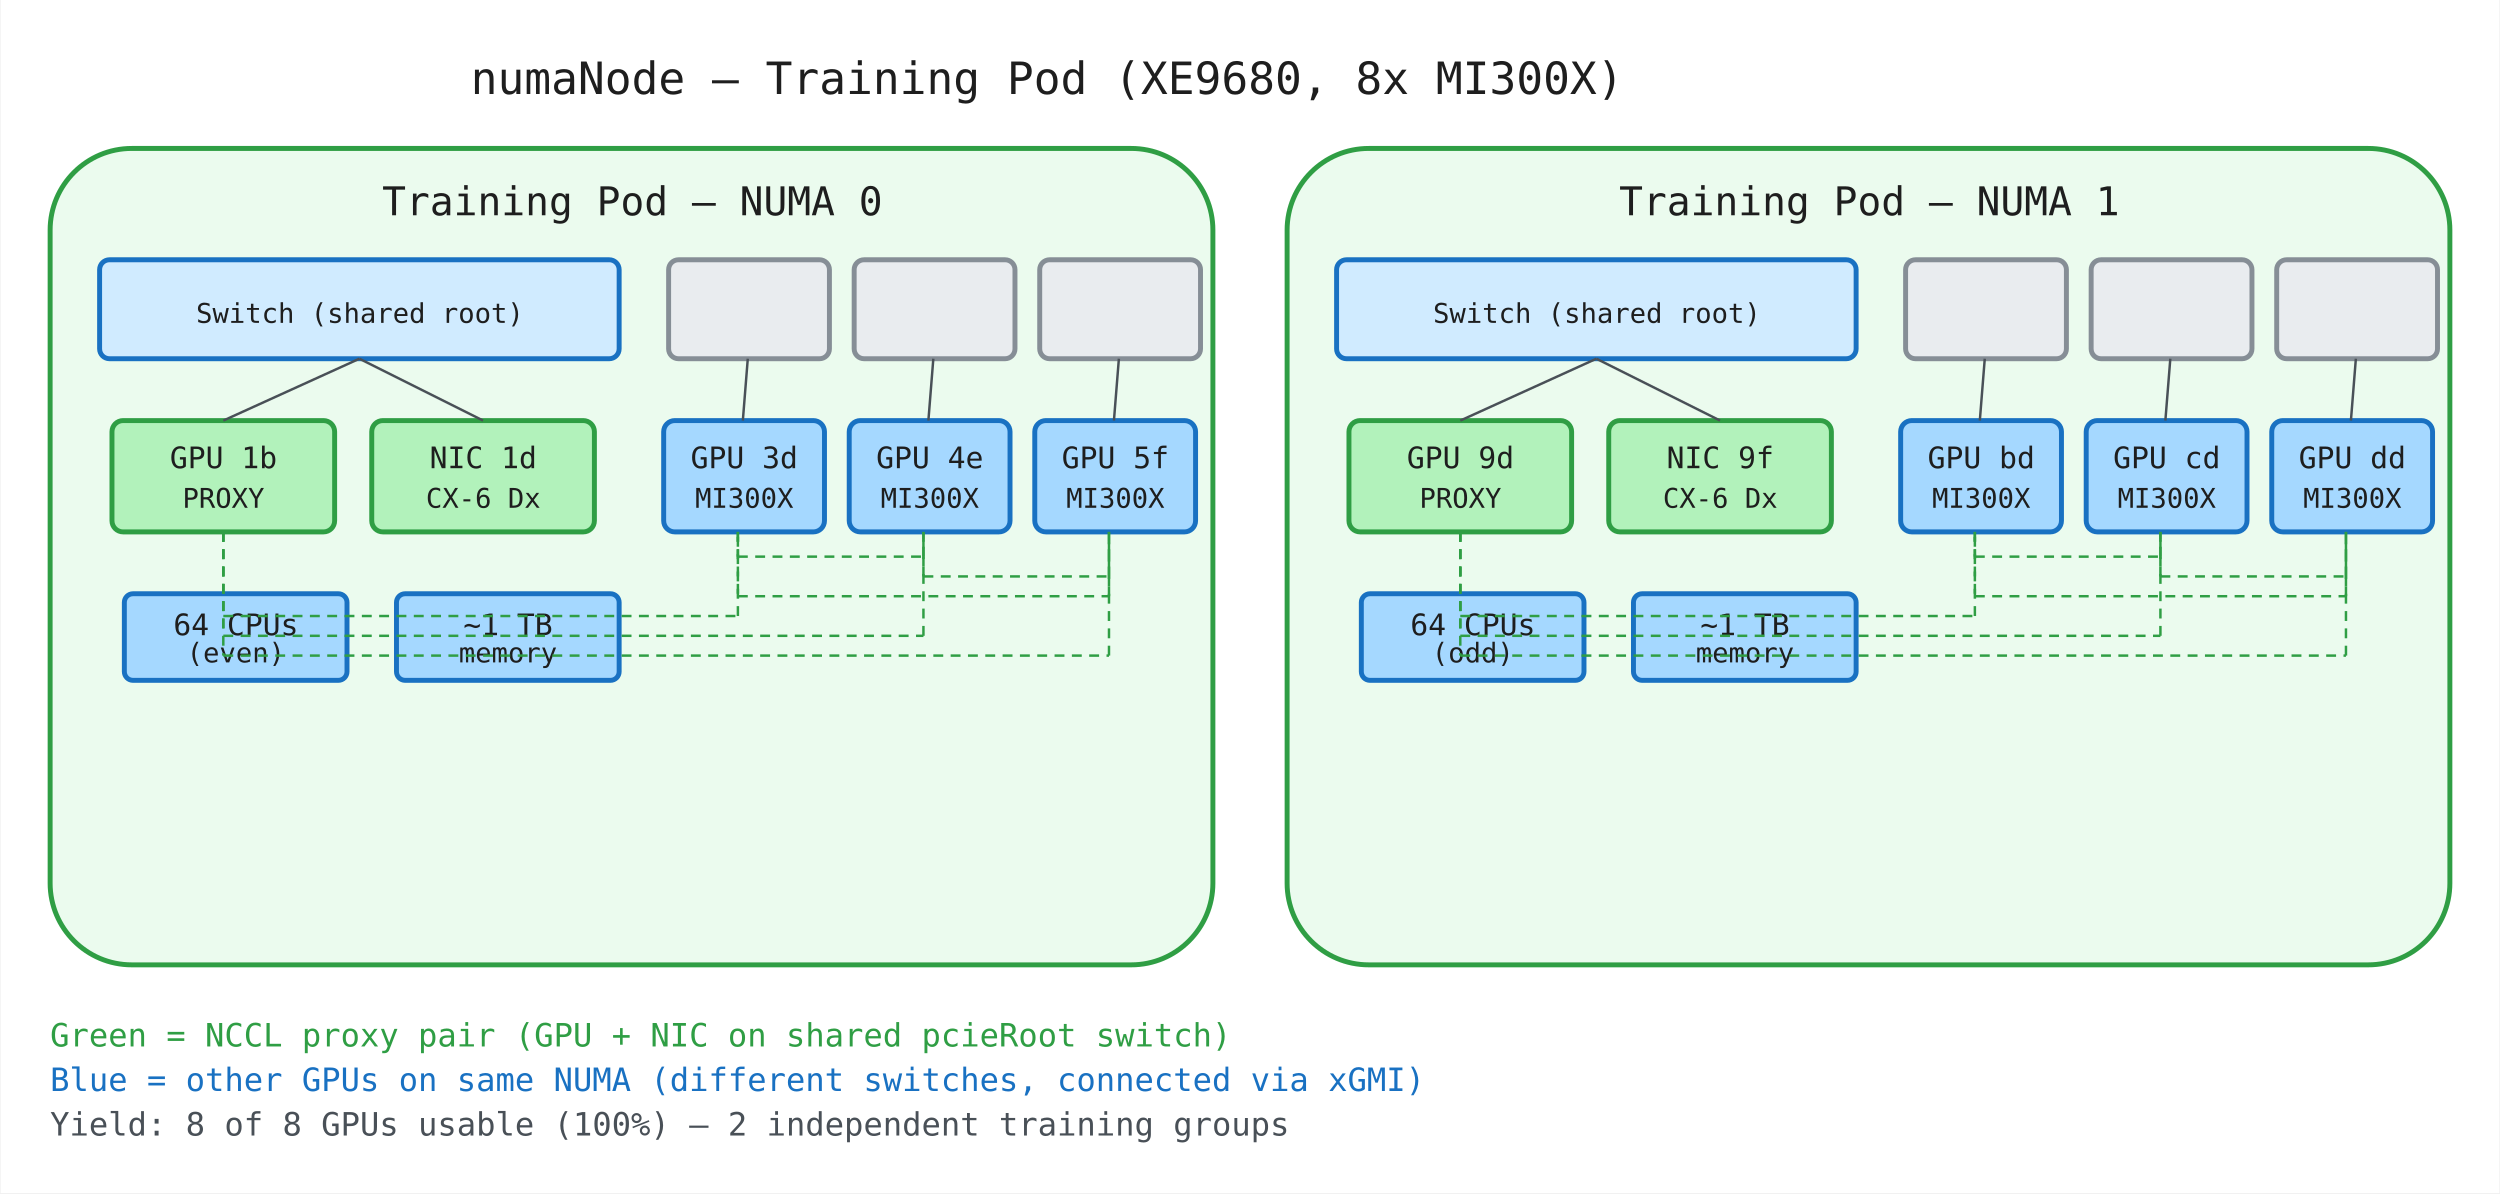
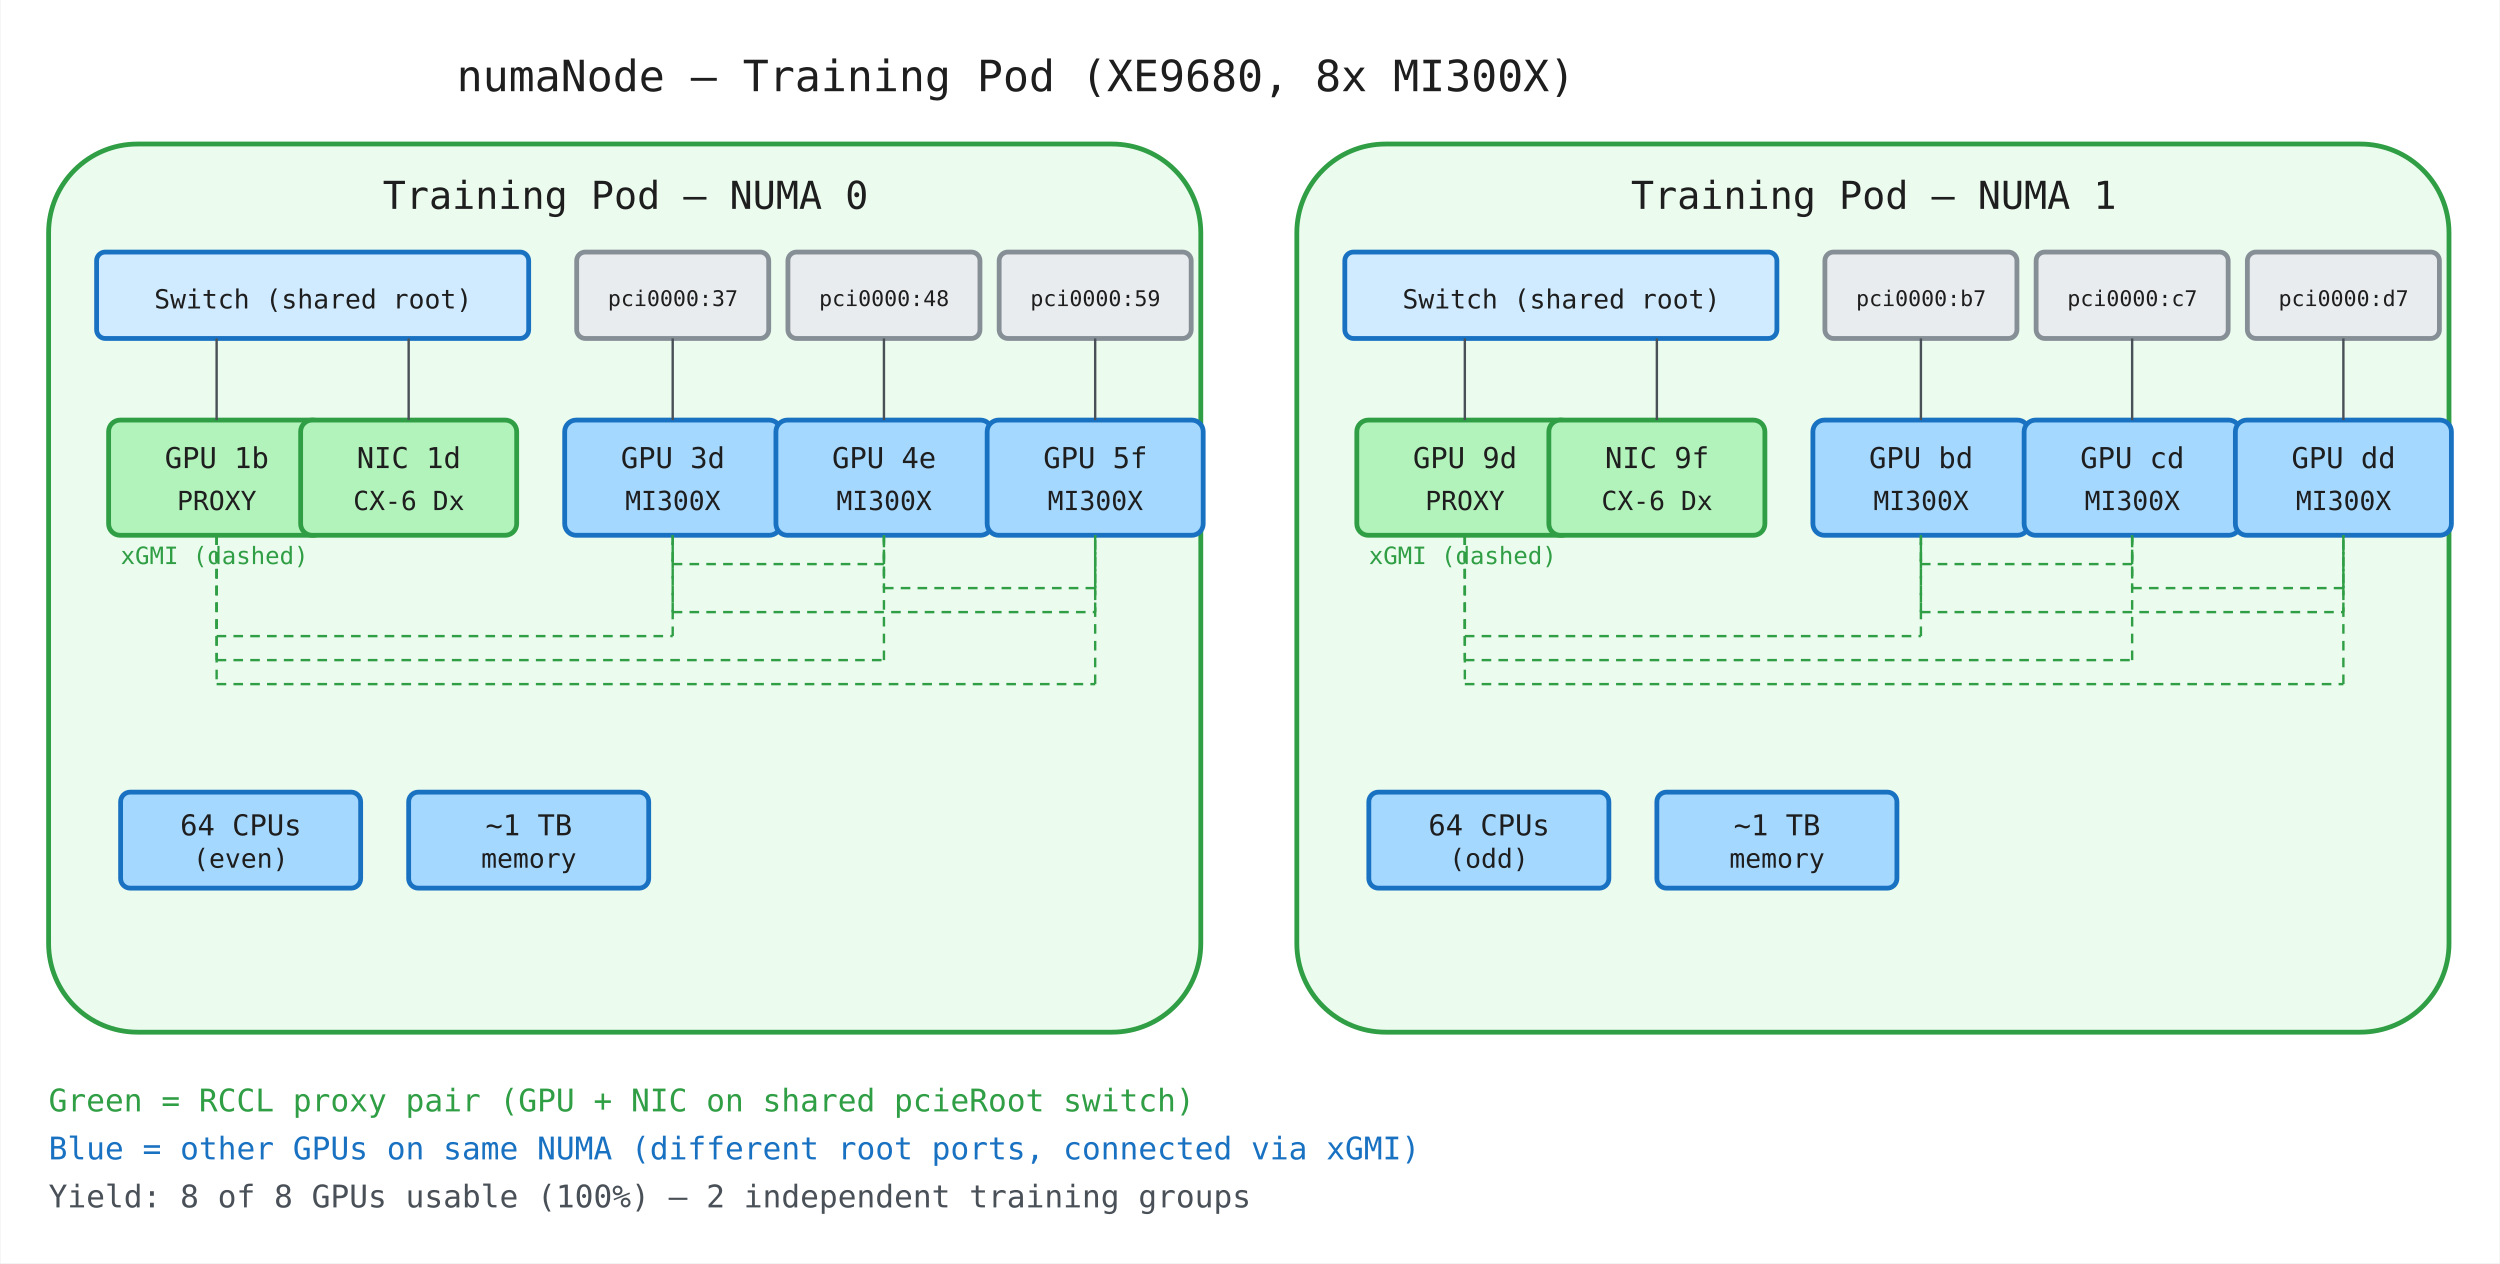
- <svg xmlns="http://www.w3.org/2000/svg" version="1.1" viewBox="10 -20 1010 482.25" width="1010" height="482">
+ <svg xmlns="http://www.w3.org/2000/svg" version="1.1" viewBox="10 -20 1041 526.25" width="1041" height="526">
  <defs>
    <marker id="arrowhead" markerWidth="10" markerHeight="7" refX="10" refY="3.5" orient="auto">
      <polygon points="0 0, 10 3.5, 0 7" fill="#1e1e1e" />
    </marker>
  </defs>
-   <rect x="10" y="-20" width="1010" height="482.25" fill="#ffffff" />
+   <rect x="10" y="-20" width="1041" height="526.25" fill="#ffffff" />
  <g opacity="1.0">
    <text x="200" y="18.0" font-size="18" font-family="Cascadia, monospace" fill="#1e1e1e" text-anchor="start">numaNode — Training Pod (XE9680, 8x MI300X)</text>
  </g>
-   <rect x="30" y="40" width="470" height="330" fill="#ebfbee" stroke="#2f9e44" stroke-width="2" opacity="1.0" rx="33.0" ry="33.0" />
-   <g opacity="1.0">
-     <text x="164.2" y="67.0" font-size="16" font-family="Cascadia, monospace" fill="#1e1e1e" text-anchor="start">Training Pod — NUMA 0</text>
-   </g>
-   <rect x="50" y="85" width="210" height="40" fill="#d0ebff" stroke="#1971c2" stroke-width="2" opacity="1.0" rx="4.0" ry="4.0" />
-   <g opacity="1.0">
-     <text x="89.0" y="110.5" font-size="11" font-family="Cascadia, monospace" fill="#1e1e1e" text-anchor="start">Switch (shared root)</text>
-   </g>
-   <rect x="55" y="150" width="90" height="45" fill="#b2f2bb" stroke="#2f9e44" stroke-width="2" opacity="1.0" rx="4.5" ry="4.5" />
-   <g opacity="1.0">
-     <text x="78.4" y="169.25" font-size="12" font-family="Cascadia, monospace" fill="#1e1e1e" text-anchor="start">GPU 1b</text>
-   </g>
-   <g opacity="1.0">
-     <text x="83.5" y="185.25" font-size="11" font-family="Cascadia, monospace" fill="#1e1e1e" text-anchor="start">PROXY</text>
-   </g>
-   <rect x="160" y="150" width="90" height="45" fill="#b2f2bb" stroke="#2f9e44" stroke-width="2" opacity="1.0" rx="4.5" ry="4.5" />
-   <g opacity="1.0">
-     <text x="183.4" y="169.25" font-size="12" font-family="Cascadia, monospace" fill="#1e1e1e" text-anchor="start">NIC 1d</text>
-   </g>
-   <g opacity="1.0">
-     <text x="181.9" y="185.25" font-size="11" font-family="Cascadia, monospace" fill="#1e1e1e" text-anchor="start">CX-6 Dx</text>
-   </g>
-   <path d="M155,125 L100,150" fill="none" stroke="#495057" stroke-width="1" opacity="1.0" />
-   <path d="M155,125 L205,150" fill="none" stroke="#495057" stroke-width="1" opacity="1.0" />
-   <rect x="280" y="85" width="65" height="40" fill="#e9ecef" stroke="#868e96" stroke-width="2" opacity="1.0" rx="4.0" ry="4.0" />
-   <rect x="278" y="150" width="65" height="45" fill="#a5d8ff" stroke="#1971c2" stroke-width="2" opacity="1.0" rx="4.5" ry="4.5" />
-   <g opacity="1.0">
-     <text x="288.9" y="169.25" font-size="12" font-family="Cascadia, monospace" fill="#1e1e1e" text-anchor="start">GPU 3d</text>
-   </g>
-   <g opacity="1.0">
-     <text x="290.7" y="185.25" font-size="11" font-family="Cascadia, monospace" fill="#1e1e1e" text-anchor="start">MI300X</text>
-   </g>
-   <path d="M312,125 L310,150" fill="none" stroke="#495057" stroke-width="1" opacity="1.0" />
-   <rect x="355" y="85" width="65" height="40" fill="#e9ecef" stroke="#868e96" stroke-width="2" opacity="1.0" rx="4.0" ry="4.0" />
-   <rect x="353" y="150" width="65" height="45" fill="#a5d8ff" stroke="#1971c2" stroke-width="2" opacity="1.0" rx="4.5" ry="4.5" />
-   <g opacity="1.0">
-     <text x="363.9" y="169.25" font-size="12" font-family="Cascadia, monospace" fill="#1e1e1e" text-anchor="start">GPU 4e</text>
-   </g>
-   <g opacity="1.0">
-     <text x="365.7" y="185.25" font-size="11" font-family="Cascadia, monospace" fill="#1e1e1e" text-anchor="start">MI300X</text>
-   </g>
-   <path d="M387,125 L385,150" fill="none" stroke="#495057" stroke-width="1" opacity="1.0" />
-   <rect x="430" y="85" width="65" height="40" fill="#e9ecef" stroke="#868e96" stroke-width="2" opacity="1.0" rx="4.0" ry="4.0" />
-   <rect x="428" y="150" width="65" height="45" fill="#a5d8ff" stroke="#1971c2" stroke-width="2" opacity="1.0" rx="4.5" ry="4.5" />
-   <g opacity="1.0">
-     <text x="438.9" y="169.25" font-size="12" font-family="Cascadia, monospace" fill="#1e1e1e" text-anchor="start">GPU 5f</text>
-   </g>
-   <g opacity="1.0">
-     <text x="440.7" y="185.25" font-size="11" font-family="Cascadia, monospace" fill="#1e1e1e" text-anchor="start">MI300X</text>
-   </g>
-   <path d="M462,125 L460,150" fill="none" stroke="#495057" stroke-width="1" opacity="1.0" />
-   <rect x="60" y="220" width="90" height="35" fill="#a5d8ff" stroke="#1971c2" stroke-width="2" opacity="1.0" rx="3.5" ry="3.5" />
-   <g opacity="1.0">
-     <text x="79.8" y="236.75" font-size="12" font-family="Cascadia, monospace" fill="#1e1e1e" text-anchor="start">64 CPUs</text>
-   </g>
-   <g opacity="1.0">
-     <text x="85.2" y="247.75" font-size="11" font-family="Cascadia, monospace" fill="#1e1e1e" text-anchor="start">(even)</text>
-   </g>
-   <rect x="170" y="220" width="90" height="35" fill="#a5d8ff" stroke="#1971c2" stroke-width="2" opacity="1.0" rx="3.5" ry="3.5" />
-   <g opacity="1.0">
-     <text x="197.0" y="236.75" font-size="12" font-family="Cascadia, monospace" fill="#1e1e1e" text-anchor="start">~1 TB</text>
-   </g>
-   <g opacity="1.0">
-     <text x="195.2" y="247.75" font-size="11" font-family="Cascadia, monospace" fill="#1e1e1e" text-anchor="start">memory</text>
-   </g>
-   <rect x="530" y="40" width="470" height="330" fill="#ebfbee" stroke="#2f9e44" stroke-width="2" opacity="1.0" rx="33.0" ry="33.0" />
-   <g opacity="1.0">
-     <text x="664.2" y="67.0" font-size="16" font-family="Cascadia, monospace" fill="#1e1e1e" text-anchor="start">Training Pod — NUMA 1</text>
-   </g>
-   <rect x="550" y="85" width="210" height="40" fill="#d0ebff" stroke="#1971c2" stroke-width="2" opacity="1.0" rx="4.0" ry="4.0" />
-   <g opacity="1.0">
-     <text x="589.0" y="110.5" font-size="11" font-family="Cascadia, monospace" fill="#1e1e1e" text-anchor="start">Switch (shared root)</text>
-   </g>
-   <rect x="555" y="150" width="90" height="45" fill="#b2f2bb" stroke="#2f9e44" stroke-width="2" opacity="1.0" rx="4.5" ry="4.5" />
-   <g opacity="1.0">
-     <text x="578.4" y="169.25" font-size="12" font-family="Cascadia, monospace" fill="#1e1e1e" text-anchor="start">GPU 9d</text>
-   </g>
-   <g opacity="1.0">
-     <text x="583.5" y="185.25" font-size="11" font-family="Cascadia, monospace" fill="#1e1e1e" text-anchor="start">PROXY</text>
-   </g>
-   <rect x="660" y="150" width="90" height="45" fill="#b2f2bb" stroke="#2f9e44" stroke-width="2" opacity="1.0" rx="4.5" ry="4.5" />
-   <g opacity="1.0">
-     <text x="683.4" y="169.25" font-size="12" font-family="Cascadia, monospace" fill="#1e1e1e" text-anchor="start">NIC 9f</text>
-   </g>
-   <g opacity="1.0">
-     <text x="681.9" y="185.25" font-size="11" font-family="Cascadia, monospace" fill="#1e1e1e" text-anchor="start">CX-6 Dx</text>
-   </g>
-   <path d="M655,125 L600,150" fill="none" stroke="#495057" stroke-width="1" opacity="1.0" />
-   <path d="M655,125 L705,150" fill="none" stroke="#495057" stroke-width="1" opacity="1.0" />
-   <rect x="780" y="85" width="65" height="40" fill="#e9ecef" stroke="#868e96" stroke-width="2" opacity="1.0" rx="4.0" ry="4.0" />
-   <rect x="778" y="150" width="65" height="45" fill="#a5d8ff" stroke="#1971c2" stroke-width="2" opacity="1.0" rx="4.5" ry="4.5" />
-   <g opacity="1.0">
-     <text x="788.9" y="169.25" font-size="12" font-family="Cascadia, monospace" fill="#1e1e1e" text-anchor="start">GPU bd</text>
-   </g>
-   <g opacity="1.0">
-     <text x="790.7" y="185.25" font-size="11" font-family="Cascadia, monospace" fill="#1e1e1e" text-anchor="start">MI300X</text>
-   </g>
-   <path d="M812,125 L810,150" fill="none" stroke="#495057" stroke-width="1" opacity="1.0" />
-   <rect x="855" y="85" width="65" height="40" fill="#e9ecef" stroke="#868e96" stroke-width="2" opacity="1.0" rx="4.0" ry="4.0" />
-   <rect x="853" y="150" width="65" height="45" fill="#a5d8ff" stroke="#1971c2" stroke-width="2" opacity="1.0" rx="4.5" ry="4.5" />
-   <g opacity="1.0">
-     <text x="863.9" y="169.25" font-size="12" font-family="Cascadia, monospace" fill="#1e1e1e" text-anchor="start">GPU cd</text>
-   </g>
-   <g opacity="1.0">
-     <text x="865.7" y="185.25" font-size="11" font-family="Cascadia, monospace" fill="#1e1e1e" text-anchor="start">MI300X</text>
-   </g>
-   <path d="M887,125 L885,150" fill="none" stroke="#495057" stroke-width="1" opacity="1.0" />
-   <rect x="930" y="85" width="65" height="40" fill="#e9ecef" stroke="#868e96" stroke-width="2" opacity="1.0" rx="4.0" ry="4.0" />
-   <rect x="928" y="150" width="65" height="45" fill="#a5d8ff" stroke="#1971c2" stroke-width="2" opacity="1.0" rx="4.5" ry="4.5" />
-   <g opacity="1.0">
-     <text x="938.9" y="169.25" font-size="12" font-family="Cascadia, monospace" fill="#1e1e1e" text-anchor="start">GPU dd</text>
-   </g>
-   <g opacity="1.0">
-     <text x="940.7" y="185.25" font-size="11" font-family="Cascadia, monospace" fill="#1e1e1e" text-anchor="start">MI300X</text>
-   </g>
-   <path d="M962,125 L960,150" fill="none" stroke="#495057" stroke-width="1" opacity="1.0" />
-   <rect x="560" y="220" width="90" height="35" fill="#a5d8ff" stroke="#1971c2" stroke-width="2" opacity="1.0" rx="3.5" ry="3.5" />
-   <g opacity="1.0">
-     <text x="579.8" y="236.75" font-size="12" font-family="Cascadia, monospace" fill="#1e1e1e" text-anchor="start">64 CPUs</text>
-   </g>
-   <g opacity="1.0">
-     <text x="588.5" y="247.75" font-size="11" font-family="Cascadia, monospace" fill="#1e1e1e" text-anchor="start">(odd)</text>
-   </g>
-   <rect x="670" y="220" width="90" height="35" fill="#a5d8ff" stroke="#1971c2" stroke-width="2" opacity="1.0" rx="3.5" ry="3.5" />
-   <g opacity="1.0">
-     <text x="697.0" y="236.75" font-size="12" font-family="Cascadia, monospace" fill="#1e1e1e" text-anchor="start">~1 TB</text>
-   </g>
-   <g opacity="1.0">
-     <text x="695.2" y="247.75" font-size="11" font-family="Cascadia, monospace" fill="#1e1e1e" text-anchor="start">memory</text>
-   </g>
-   <g opacity="1.0">
-     <text x="30" y="403.0" font-size="13" font-family="Cascadia, monospace" fill="#2f9e44" text-anchor="start">Green = NCCL proxy pair (GPU + NIC on shared pcieRoot switch)</text>
-   </g>
-   <g opacity="1.0">
-     <text x="30" y="421.0" font-size="13" font-family="Cascadia, monospace" fill="#1971c2" text-anchor="start">Blue = other GPUs on same NUMA (different switches, connected via xGMI)</text>
-   </g>
-   <g opacity="1.0">
-     <text x="30" y="439.0" font-size="13" font-family="Cascadia, monospace" fill="#495057" text-anchor="start">Yield: 8 of 8 GPUs usable (100%) — 2 independent training groups</text>
-   </g>
-   <path d="M308,195 L308,205" fill="none" stroke="#2f9e44" stroke-width="1" opacity="1.0" stroke-dasharray="4,3" />
-   <path d="M308,205 L383,205" fill="none" stroke="#2f9e44" stroke-width="1" opacity="1.0" stroke-dasharray="4,3" />
-   <path d="M383,205 L383,195" fill="none" stroke="#2f9e44" stroke-width="1" opacity="1.0" stroke-dasharray="4,3" />
-   <path d="M383,195 L383,213" fill="none" stroke="#2f9e44" stroke-width="1" opacity="1.0" stroke-dasharray="4,3" />
-   <path d="M383,213 L458,213" fill="none" stroke="#2f9e44" stroke-width="1" opacity="1.0" stroke-dasharray="4,3" />
-   <path d="M458,213 L458,195" fill="none" stroke="#2f9e44" stroke-width="1" opacity="1.0" stroke-dasharray="4,3" />
-   <path d="M308,195 L308,221" fill="none" stroke="#2f9e44" stroke-width="1" opacity="1.0" stroke-dasharray="4,3" />
-   <path d="M308,221 L458,221" fill="none" stroke="#2f9e44" stroke-width="1" opacity="1.0" stroke-dasharray="4,3" />
-   <path d="M458,221 L458,195" fill="none" stroke="#2f9e44" stroke-width="1" opacity="1.0" stroke-dasharray="4,3" />
-   <path d="M100,195 L100,229" fill="none" stroke="#2f9e44" stroke-width="1" opacity="1.0" stroke-dasharray="4,3" />
-   <path d="M100,229 L308,229" fill="none" stroke="#2f9e44" stroke-width="1" opacity="1.0" stroke-dasharray="4,3" />
-   <path d="M308,229 L308,195" fill="none" stroke="#2f9e44" stroke-width="1" opacity="1.0" stroke-dasharray="4,3" />
-   <path d="M100,195 L100,237" fill="none" stroke="#2f9e44" stroke-width="1" opacity="1.0" stroke-dasharray="4,3" />
-   <path d="M100,237 L383,237" fill="none" stroke="#2f9e44" stroke-width="1" opacity="1.0" stroke-dasharray="4,3" />
-   <path d="M383,237 L383,195" fill="none" stroke="#2f9e44" stroke-width="1" opacity="1.0" stroke-dasharray="4,3" />
-   <path d="M100,195 L100,245" fill="none" stroke="#2f9e44" stroke-width="1" opacity="1.0" stroke-dasharray="4,3" />
-   <path d="M100,245 L458,245" fill="none" stroke="#2f9e44" stroke-width="1" opacity="1.0" stroke-dasharray="4,3" />
-   <path d="M458,245 L458,195" fill="none" stroke="#2f9e44" stroke-width="1" opacity="1.0" stroke-dasharray="4,3" />
-   <path d="M808,195 L808,205" fill="none" stroke="#2f9e44" stroke-width="1" opacity="1.0" stroke-dasharray="4,3" />
-   <path d="M808,205 L883,205" fill="none" stroke="#2f9e44" stroke-width="1" opacity="1.0" stroke-dasharray="4,3" />
-   <path d="M883,205 L883,195" fill="none" stroke="#2f9e44" stroke-width="1" opacity="1.0" stroke-dasharray="4,3" />
-   <path d="M883,195 L883,213" fill="none" stroke="#2f9e44" stroke-width="1" opacity="1.0" stroke-dasharray="4,3" />
-   <path d="M883,213 L958,213" fill="none" stroke="#2f9e44" stroke-width="1" opacity="1.0" stroke-dasharray="4,3" />
-   <path d="M958,213 L958,195" fill="none" stroke="#2f9e44" stroke-width="1" opacity="1.0" stroke-dasharray="4,3" />
-   <path d="M808,195 L808,221" fill="none" stroke="#2f9e44" stroke-width="1" opacity="1.0" stroke-dasharray="4,3" />
-   <path d="M808,221 L958,221" fill="none" stroke="#2f9e44" stroke-width="1" opacity="1.0" stroke-dasharray="4,3" />
-   <path d="M958,221 L958,195" fill="none" stroke="#2f9e44" stroke-width="1" opacity="1.0" stroke-dasharray="4,3" />
-   <path d="M600,195 L600,229" fill="none" stroke="#2f9e44" stroke-width="1" opacity="1.0" stroke-dasharray="4,3" />
-   <path d="M600,229 L808,229" fill="none" stroke="#2f9e44" stroke-width="1" opacity="1.0" stroke-dasharray="4,3" />
-   <path d="M808,229 L808,195" fill="none" stroke="#2f9e44" stroke-width="1" opacity="1.0" stroke-dasharray="4,3" />
-   <path d="M600,195 L600,237" fill="none" stroke="#2f9e44" stroke-width="1" opacity="1.0" stroke-dasharray="4,3" />
-   <path d="M600,237 L883,237" fill="none" stroke="#2f9e44" stroke-width="1" opacity="1.0" stroke-dasharray="4,3" />
-   <path d="M883,237 L883,195" fill="none" stroke="#2f9e44" stroke-width="1" opacity="1.0" stroke-dasharray="4,3" />
-   <path d="M600,195 L600,245" fill="none" stroke="#2f9e44" stroke-width="1" opacity="1.0" stroke-dasharray="4,3" />
-   <path d="M600,245 L958,245" fill="none" stroke="#2f9e44" stroke-width="1" opacity="1.0" stroke-dasharray="4,3" />
-   <path d="M958,245 L958,195" fill="none" stroke="#2f9e44" stroke-width="1" opacity="1.0" stroke-dasharray="4,3" />
+   <rect x="30" y="40" width="480" height="370" fill="#ebfbee" stroke="#2f9e44" stroke-width="2" opacity="1.0" rx="37.0" ry="37.0" />
+   <g opacity="1.0">
+     <text x="169.2" y="67.0" font-size="16" font-family="Cascadia, monospace" fill="#1e1e1e" text-anchor="start">Training Pod — NUMA 0</text>
+   </g>
+   <rect x="50" y="85" width="180" height="36" fill="#d0ebff" stroke="#1971c2" stroke-width="2" opacity="1.0" rx="3.6" ry="3.6" />
+   <g opacity="1.0">
+     <text x="74.0" y="108.5" font-size="11" font-family="Cascadia, monospace" fill="#1e1e1e" text-anchor="start">Switch (shared root)</text>
+   </g>
+   <rect x="250" y="85" width="80" height="36" fill="#e9ecef" stroke="#868e96" stroke-width="2" opacity="1.0" rx="3.6" ry="3.6" />
+   <g opacity="1.0">
+     <text x="263.0" y="107.5" font-size="9" font-family="Cascadia, monospace" fill="#1e1e1e" text-anchor="start">pci0000:37</text>
+   </g>
+   <rect x="338" y="85" width="80" height="36" fill="#e9ecef" stroke="#868e96" stroke-width="2" opacity="1.0" rx="3.6" ry="3.6" />
+   <g opacity="1.0">
+     <text x="351.0" y="107.5" font-size="9" font-family="Cascadia, monospace" fill="#1e1e1e" text-anchor="start">pci0000:48</text>
+   </g>
+   <rect x="426" y="85" width="80" height="36" fill="#e9ecef" stroke="#868e96" stroke-width="2" opacity="1.0" rx="3.6" ry="3.6" />
+   <g opacity="1.0">
+     <text x="439.0" y="107.5" font-size="9" font-family="Cascadia, monospace" fill="#1e1e1e" text-anchor="start">pci0000:59</text>
+   </g>
+   <rect x="55" y="155" width="90" height="48" fill="#b2f2bb" stroke="#2f9e44" stroke-width="2" opacity="1.0" rx="4.8" ry="4.8" />
+   <g opacity="1.0">
+     <text x="78.4" y="175.0" font-size="12" font-family="Cascadia, monospace" fill="#1e1e1e" text-anchor="start">GPU 1b</text>
+   </g>
+   <g opacity="1.0">
+     <text x="83.5" y="192.5" font-size="11" font-family="Cascadia, monospace" fill="#1e1e1e" text-anchor="start">PROXY</text>
+   </g>
+   <path d="M100,121 L100,155" fill="none" stroke="#495057" stroke-width="1" opacity="1.0" />
+   <rect x="135" y="155" width="90" height="48" fill="#b2f2bb" stroke="#2f9e44" stroke-width="2" opacity="1.0" rx="4.8" ry="4.8" />
+   <g opacity="1.0">
+     <text x="158.4" y="175.0" font-size="12" font-family="Cascadia, monospace" fill="#1e1e1e" text-anchor="start">NIC 1d</text>
+   </g>
+   <g opacity="1.0">
+     <text x="156.9" y="192.5" font-size="11" font-family="Cascadia, monospace" fill="#1e1e1e" text-anchor="start">CX-6 Dx</text>
+   </g>
+   <path d="M180,121 L180,155" fill="none" stroke="#495057" stroke-width="1" opacity="1.0" />
+   <rect x="245" y="155" width="90" height="48" fill="#a5d8ff" stroke="#1971c2" stroke-width="2" opacity="1.0" rx="4.8" ry="4.8" />
+   <g opacity="1.0">
+     <text x="268.4" y="175.0" font-size="12" font-family="Cascadia, monospace" fill="#1e1e1e" text-anchor="start">GPU 3d</text>
+   </g>
+   <g opacity="1.0">
+     <text x="270.2" y="192.5" font-size="11" font-family="Cascadia, monospace" fill="#1e1e1e" text-anchor="start">MI300X</text>
+   </g>
+   <path d="M290,121 L290,155" fill="none" stroke="#495057" stroke-width="1" opacity="1.0" />
+   <rect x="333" y="155" width="90" height="48" fill="#a5d8ff" stroke="#1971c2" stroke-width="2" opacity="1.0" rx="4.8" ry="4.8" />
+   <g opacity="1.0">
+     <text x="356.4" y="175.0" font-size="12" font-family="Cascadia, monospace" fill="#1e1e1e" text-anchor="start">GPU 4e</text>
+   </g>
+   <g opacity="1.0">
+     <text x="358.2" y="192.5" font-size="11" font-family="Cascadia, monospace" fill="#1e1e1e" text-anchor="start">MI300X</text>
+   </g>
+   <path d="M378,121 L378,155" fill="none" stroke="#495057" stroke-width="1" opacity="1.0" />
+   <rect x="421" y="155" width="90" height="48" fill="#a5d8ff" stroke="#1971c2" stroke-width="2" opacity="1.0" rx="4.8" ry="4.8" />
+   <g opacity="1.0">
+     <text x="444.4" y="175.0" font-size="12" font-family="Cascadia, monospace" fill="#1e1e1e" text-anchor="start">GPU 5f</text>
+   </g>
+   <g opacity="1.0">
+     <text x="446.2" y="192.5" font-size="11" font-family="Cascadia, monospace" fill="#1e1e1e" text-anchor="start">MI300X</text>
+   </g>
+   <path d="M466,121 L466,155" fill="none" stroke="#495057" stroke-width="1" opacity="1.0" />
+   <path d="M290,203 L290,215" fill="none" stroke="#2f9e44" stroke-width="1" opacity="1.0" stroke-dasharray="4,3" />
+   <path d="M290,215 L378,215" fill="none" stroke="#2f9e44" stroke-width="1" opacity="1.0" stroke-dasharray="4,3" />
+   <path d="M378,215 L378,203" fill="none" stroke="#2f9e44" stroke-width="1" opacity="1.0" stroke-dasharray="4,3" />
+   <path d="M378,203 L378,225" fill="none" stroke="#2f9e44" stroke-width="1" opacity="1.0" stroke-dasharray="4,3" />
+   <path d="M378,225 L466,225" fill="none" stroke="#2f9e44" stroke-width="1" opacity="1.0" stroke-dasharray="4,3" />
+   <path d="M466,225 L466,203" fill="none" stroke="#2f9e44" stroke-width="1" opacity="1.0" stroke-dasharray="4,3" />
+   <path d="M290,203 L290,235" fill="none" stroke="#2f9e44" stroke-width="1" opacity="1.0" stroke-dasharray="4,3" />
+   <path d="M290,235 L466,235" fill="none" stroke="#2f9e44" stroke-width="1" opacity="1.0" stroke-dasharray="4,3" />
+   <path d="M466,235 L466,203" fill="none" stroke="#2f9e44" stroke-width="1" opacity="1.0" stroke-dasharray="4,3" />
+   <path d="M100,203 L100,245" fill="none" stroke="#2f9e44" stroke-width="1" opacity="1.0" stroke-dasharray="4,3" />
+   <path d="M100,245 L290,245" fill="none" stroke="#2f9e44" stroke-width="1" opacity="1.0" stroke-dasharray="4,3" />
+   <path d="M290,245 L290,203" fill="none" stroke="#2f9e44" stroke-width="1" opacity="1.0" stroke-dasharray="4,3" />
+   <path d="M100,203 L100,255" fill="none" stroke="#2f9e44" stroke-width="1" opacity="1.0" stroke-dasharray="4,3" />
+   <path d="M100,255 L378,255" fill="none" stroke="#2f9e44" stroke-width="1" opacity="1.0" stroke-dasharray="4,3" />
+   <path d="M378,255 L378,203" fill="none" stroke="#2f9e44" stroke-width="1" opacity="1.0" stroke-dasharray="4,3" />
+   <path d="M100,203 L100,265" fill="none" stroke="#2f9e44" stroke-width="1" opacity="1.0" stroke-dasharray="4,3" />
+   <path d="M100,265 L466,265" fill="none" stroke="#2f9e44" stroke-width="1" opacity="1.0" stroke-dasharray="4,3" />
+   <path d="M466,265 L466,203" fill="none" stroke="#2f9e44" stroke-width="1" opacity="1.0" stroke-dasharray="4,3" />
+   <rect x="60" y="310" width="100" height="40" fill="#a5d8ff" stroke="#1971c2" stroke-width="2" opacity="1.0" rx="4.0" ry="4.0" />
+   <g opacity="1.0">
+     <text x="84.8" y="328.0" font-size="12" font-family="Cascadia, monospace" fill="#1e1e1e" text-anchor="start">64 CPUs</text>
+   </g>
+   <g opacity="1.0">
+     <text x="90.2" y="341.5" font-size="11" font-family="Cascadia, monospace" fill="#1e1e1e" text-anchor="start">(even)</text>
+   </g>
+   <rect x="180" y="310" width="100" height="40" fill="#a5d8ff" stroke="#1971c2" stroke-width="2" opacity="1.0" rx="4.0" ry="4.0" />
+   <g opacity="1.0">
+     <text x="212.0" y="328.0" font-size="12" font-family="Cascadia, monospace" fill="#1e1e1e" text-anchor="start">~1 TB</text>
+   </g>
+   <g opacity="1.0">
+     <text x="210.2" y="341.5" font-size="11" font-family="Cascadia, monospace" fill="#1e1e1e" text-anchor="start">memory</text>
+   </g>
+   <rect x="550" y="40" width="480" height="370" fill="#ebfbee" stroke="#2f9e44" stroke-width="2" opacity="1.0" rx="37.0" ry="37.0" />
+   <g opacity="1.0">
+     <text x="689.2" y="67.0" font-size="16" font-family="Cascadia, monospace" fill="#1e1e1e" text-anchor="start">Training Pod — NUMA 1</text>
+   </g>
+   <rect x="570" y="85" width="180" height="36" fill="#d0ebff" stroke="#1971c2" stroke-width="2" opacity="1.0" rx="3.6" ry="3.6" />
+   <g opacity="1.0">
+     <text x="594.0" y="108.5" font-size="11" font-family="Cascadia, monospace" fill="#1e1e1e" text-anchor="start">Switch (shared root)</text>
+   </g>
+   <rect x="770" y="85" width="80" height="36" fill="#e9ecef" stroke="#868e96" stroke-width="2" opacity="1.0" rx="3.6" ry="3.6" />
+   <g opacity="1.0">
+     <text x="783.0" y="107.5" font-size="9" font-family="Cascadia, monospace" fill="#1e1e1e" text-anchor="start">pci0000:b7</text>
+   </g>
+   <rect x="858" y="85" width="80" height="36" fill="#e9ecef" stroke="#868e96" stroke-width="2" opacity="1.0" rx="3.6" ry="3.6" />
+   <g opacity="1.0">
+     <text x="871.0" y="107.5" font-size="9" font-family="Cascadia, monospace" fill="#1e1e1e" text-anchor="start">pci0000:c7</text>
+   </g>
+   <rect x="946" y="85" width="80" height="36" fill="#e9ecef" stroke="#868e96" stroke-width="2" opacity="1.0" rx="3.6" ry="3.6" />
+   <g opacity="1.0">
+     <text x="959.0" y="107.5" font-size="9" font-family="Cascadia, monospace" fill="#1e1e1e" text-anchor="start">pci0000:d7</text>
+   </g>
+   <rect x="575" y="155" width="90" height="48" fill="#b2f2bb" stroke="#2f9e44" stroke-width="2" opacity="1.0" rx="4.8" ry="4.8" />
+   <g opacity="1.0">
+     <text x="598.4" y="175.0" font-size="12" font-family="Cascadia, monospace" fill="#1e1e1e" text-anchor="start">GPU 9d</text>
+   </g>
+   <g opacity="1.0">
+     <text x="603.5" y="192.5" font-size="11" font-family="Cascadia, monospace" fill="#1e1e1e" text-anchor="start">PROXY</text>
+   </g>
+   <path d="M620,121 L620,155" fill="none" stroke="#495057" stroke-width="1" opacity="1.0" />
+   <rect x="655" y="155" width="90" height="48" fill="#b2f2bb" stroke="#2f9e44" stroke-width="2" opacity="1.0" rx="4.8" ry="4.8" />
+   <g opacity="1.0">
+     <text x="678.4" y="175.0" font-size="12" font-family="Cascadia, monospace" fill="#1e1e1e" text-anchor="start">NIC 9f</text>
+   </g>
+   <g opacity="1.0">
+     <text x="676.9" y="192.5" font-size="11" font-family="Cascadia, monospace" fill="#1e1e1e" text-anchor="start">CX-6 Dx</text>
+   </g>
+   <path d="M700,121 L700,155" fill="none" stroke="#495057" stroke-width="1" opacity="1.0" />
+   <rect x="765" y="155" width="90" height="48" fill="#a5d8ff" stroke="#1971c2" stroke-width="2" opacity="1.0" rx="4.8" ry="4.8" />
+   <g opacity="1.0">
+     <text x="788.4" y="175.0" font-size="12" font-family="Cascadia, monospace" fill="#1e1e1e" text-anchor="start">GPU bd</text>
+   </g>
+   <g opacity="1.0">
+     <text x="790.2" y="192.5" font-size="11" font-family="Cascadia, monospace" fill="#1e1e1e" text-anchor="start">MI300X</text>
+   </g>
+   <path d="M810,121 L810,155" fill="none" stroke="#495057" stroke-width="1" opacity="1.0" />
+   <rect x="853" y="155" width="90" height="48" fill="#a5d8ff" stroke="#1971c2" stroke-width="2" opacity="1.0" rx="4.8" ry="4.8" />
+   <g opacity="1.0">
+     <text x="876.4" y="175.0" font-size="12" font-family="Cascadia, monospace" fill="#1e1e1e" text-anchor="start">GPU cd</text>
+   </g>
+   <g opacity="1.0">
+     <text x="878.2" y="192.5" font-size="11" font-family="Cascadia, monospace" fill="#1e1e1e" text-anchor="start">MI300X</text>
+   </g>
+   <path d="M898,121 L898,155" fill="none" stroke="#495057" stroke-width="1" opacity="1.0" />
+   <rect x="941" y="155" width="90" height="48" fill="#a5d8ff" stroke="#1971c2" stroke-width="2" opacity="1.0" rx="4.8" ry="4.8" />
+   <g opacity="1.0">
+     <text x="964.4" y="175.0" font-size="12" font-family="Cascadia, monospace" fill="#1e1e1e" text-anchor="start">GPU dd</text>
+   </g>
+   <g opacity="1.0">
+     <text x="966.2" y="192.5" font-size="11" font-family="Cascadia, monospace" fill="#1e1e1e" text-anchor="start">MI300X</text>
+   </g>
+   <path d="M986,121 L986,155" fill="none" stroke="#495057" stroke-width="1" opacity="1.0" />
+   <path d="M810,203 L810,215" fill="none" stroke="#2f9e44" stroke-width="1" opacity="1.0" stroke-dasharray="4,3" />
+   <path d="M810,215 L898,215" fill="none" stroke="#2f9e44" stroke-width="1" opacity="1.0" stroke-dasharray="4,3" />
+   <path d="M898,215 L898,203" fill="none" stroke="#2f9e44" stroke-width="1" opacity="1.0" stroke-dasharray="4,3" />
+   <path d="M898,203 L898,225" fill="none" stroke="#2f9e44" stroke-width="1" opacity="1.0" stroke-dasharray="4,3" />
+   <path d="M898,225 L986,225" fill="none" stroke="#2f9e44" stroke-width="1" opacity="1.0" stroke-dasharray="4,3" />
+   <path d="M986,225 L986,203" fill="none" stroke="#2f9e44" stroke-width="1" opacity="1.0" stroke-dasharray="4,3" />
+   <path d="M810,203 L810,235" fill="none" stroke="#2f9e44" stroke-width="1" opacity="1.0" stroke-dasharray="4,3" />
+   <path d="M810,235 L986,235" fill="none" stroke="#2f9e44" stroke-width="1" opacity="1.0" stroke-dasharray="4,3" />
+   <path d="M986,235 L986,203" fill="none" stroke="#2f9e44" stroke-width="1" opacity="1.0" stroke-dasharray="4,3" />
+   <path d="M620,203 L620,245" fill="none" stroke="#2f9e44" stroke-width="1" opacity="1.0" stroke-dasharray="4,3" />
+   <path d="M620,245 L810,245" fill="none" stroke="#2f9e44" stroke-width="1" opacity="1.0" stroke-dasharray="4,3" />
+   <path d="M810,245 L810,203" fill="none" stroke="#2f9e44" stroke-width="1" opacity="1.0" stroke-dasharray="4,3" />
+   <path d="M620,203 L620,255" fill="none" stroke="#2f9e44" stroke-width="1" opacity="1.0" stroke-dasharray="4,3" />
+   <path d="M620,255 L898,255" fill="none" stroke="#2f9e44" stroke-width="1" opacity="1.0" stroke-dasharray="4,3" />
+   <path d="M898,255 L898,203" fill="none" stroke="#2f9e44" stroke-width="1" opacity="1.0" stroke-dasharray="4,3" />
+   <path d="M620,203 L620,265" fill="none" stroke="#2f9e44" stroke-width="1" opacity="1.0" stroke-dasharray="4,3" />
+   <path d="M620,265 L986,265" fill="none" stroke="#2f9e44" stroke-width="1" opacity="1.0" stroke-dasharray="4,3" />
+   <path d="M986,265 L986,203" fill="none" stroke="#2f9e44" stroke-width="1" opacity="1.0" stroke-dasharray="4,3" />
+   <rect x="580" y="310" width="100" height="40" fill="#a5d8ff" stroke="#1971c2" stroke-width="2" opacity="1.0" rx="4.0" ry="4.0" />
+   <g opacity="1.0">
+     <text x="604.8" y="328.0" font-size="12" font-family="Cascadia, monospace" fill="#1e1e1e" text-anchor="start">64 CPUs</text>
+   </g>
+   <g opacity="1.0">
+     <text x="613.5" y="341.5" font-size="11" font-family="Cascadia, monospace" fill="#1e1e1e" text-anchor="start">(odd)</text>
+   </g>
+   <rect x="700" y="310" width="100" height="40" fill="#a5d8ff" stroke="#1971c2" stroke-width="2" opacity="1.0" rx="4.0" ry="4.0" />
+   <g opacity="1.0">
+     <text x="732.0" y="328.0" font-size="12" font-family="Cascadia, monospace" fill="#1e1e1e" text-anchor="start">~1 TB</text>
+   </g>
+   <g opacity="1.0">
+     <text x="730.2" y="341.5" font-size="11" font-family="Cascadia, monospace" fill="#1e1e1e" text-anchor="start">memory</text>
+   </g>
+   <g opacity="1.0">
+     <text x="60" y="215.0" font-size="10" font-family="Cascadia, monospace" fill="#2f9e44" text-anchor="start">xGMI (dashed)</text>
+   </g>
+   <g opacity="1.0">
+     <text x="580" y="215.0" font-size="10" font-family="Cascadia, monospace" fill="#2f9e44" text-anchor="start">xGMI (dashed)</text>
+   </g>
+   <g opacity="1.0">
+     <text x="30" y="443.0" font-size="13" font-family="Cascadia, monospace" fill="#2f9e44" text-anchor="start">Green = RCCL proxy pair (GPU + NIC on shared pcieRoot switch)</text>
+   </g>
+   <g opacity="1.0">
+     <text x="30" y="463.0" font-size="13" font-family="Cascadia, monospace" fill="#1971c2" text-anchor="start">Blue = other GPUs on same NUMA (different root ports, connected via xGMI)</text>
+   </g>
+   <g opacity="1.0">
+     <text x="30" y="483.0" font-size="13" font-family="Cascadia, monospace" fill="#495057" text-anchor="start">Yield: 8 of 8 GPUs usable (100%) — 2 independent training groups</text>
+   </g>
</svg>
